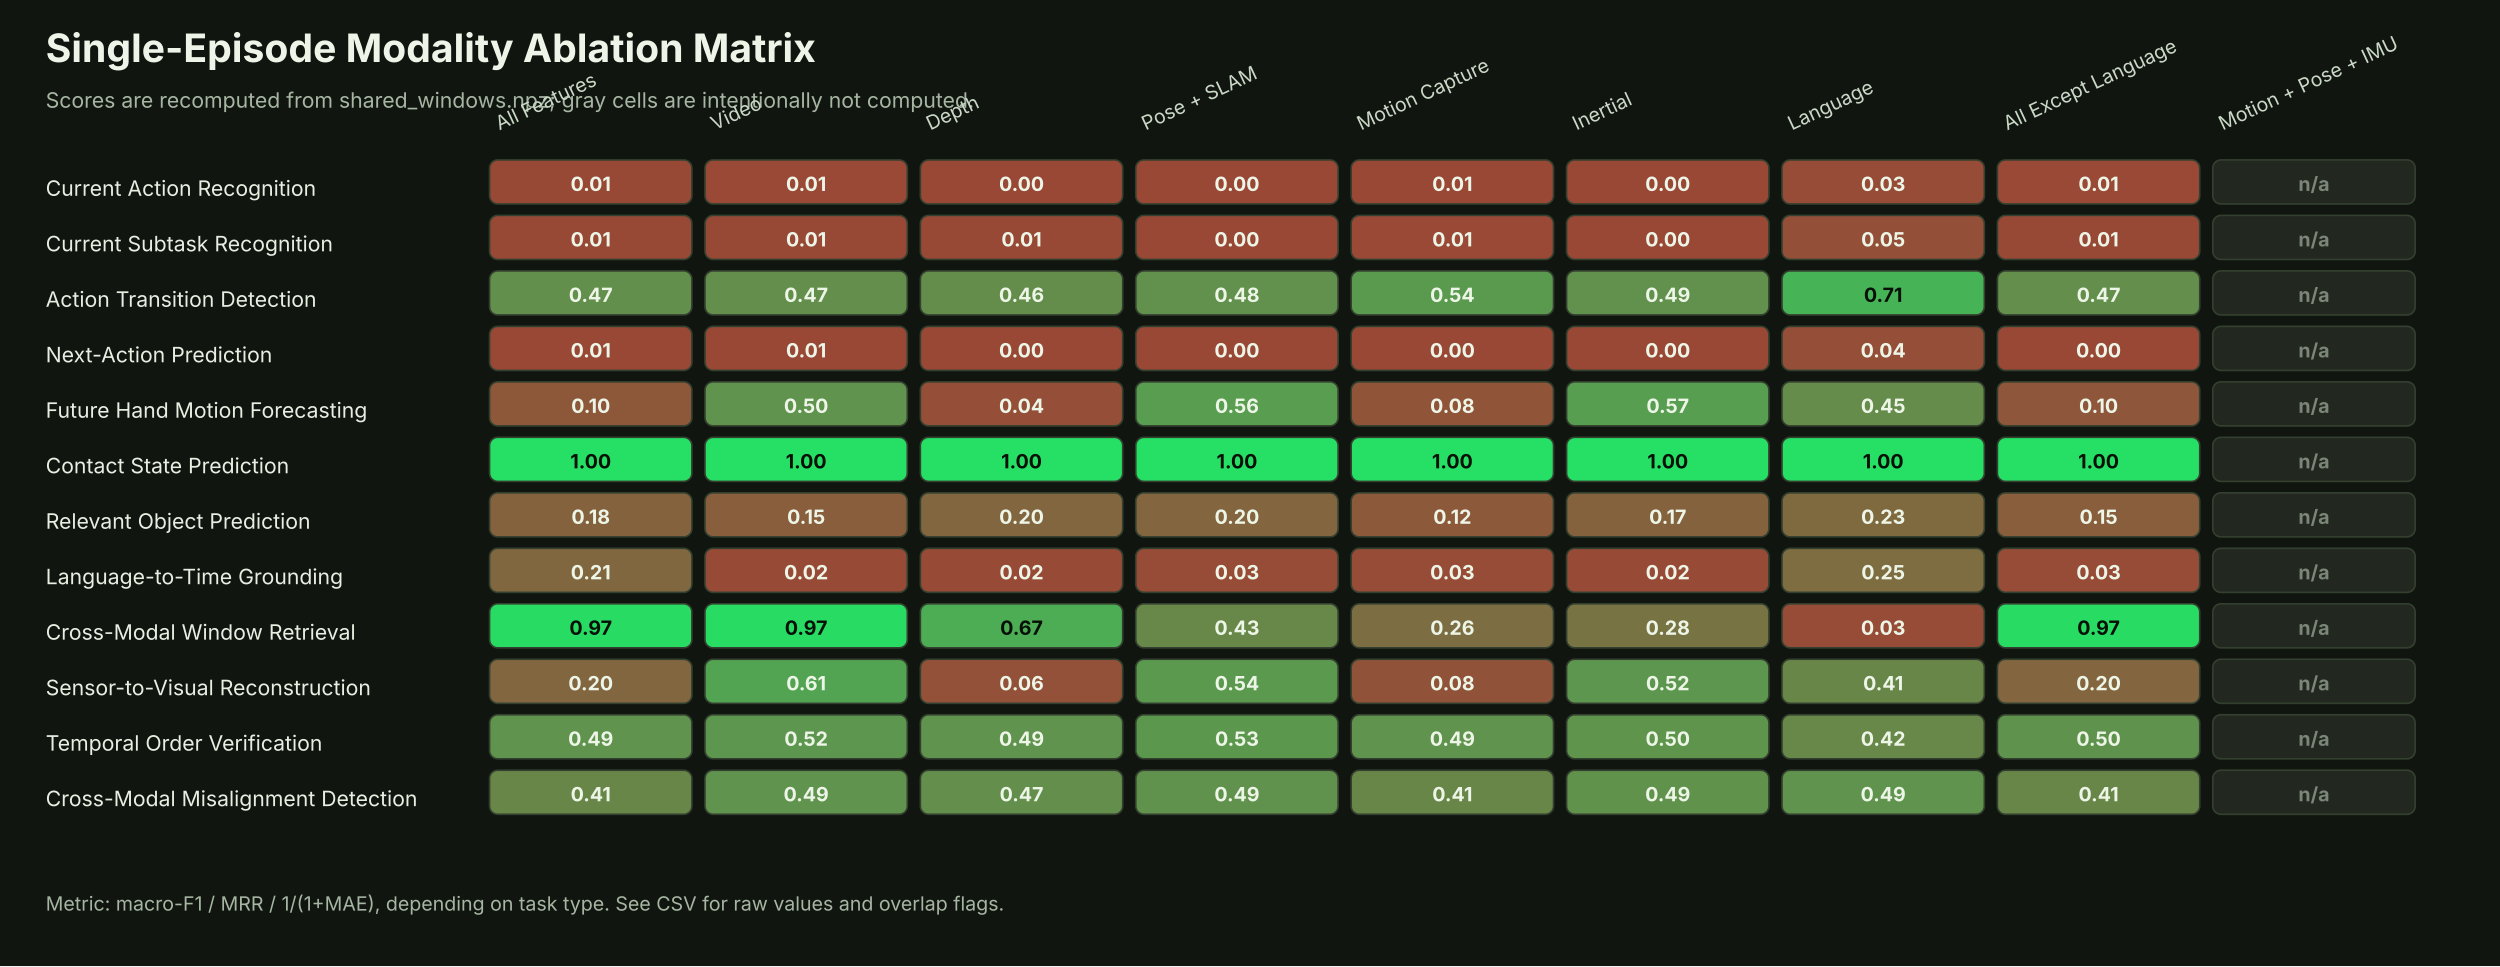
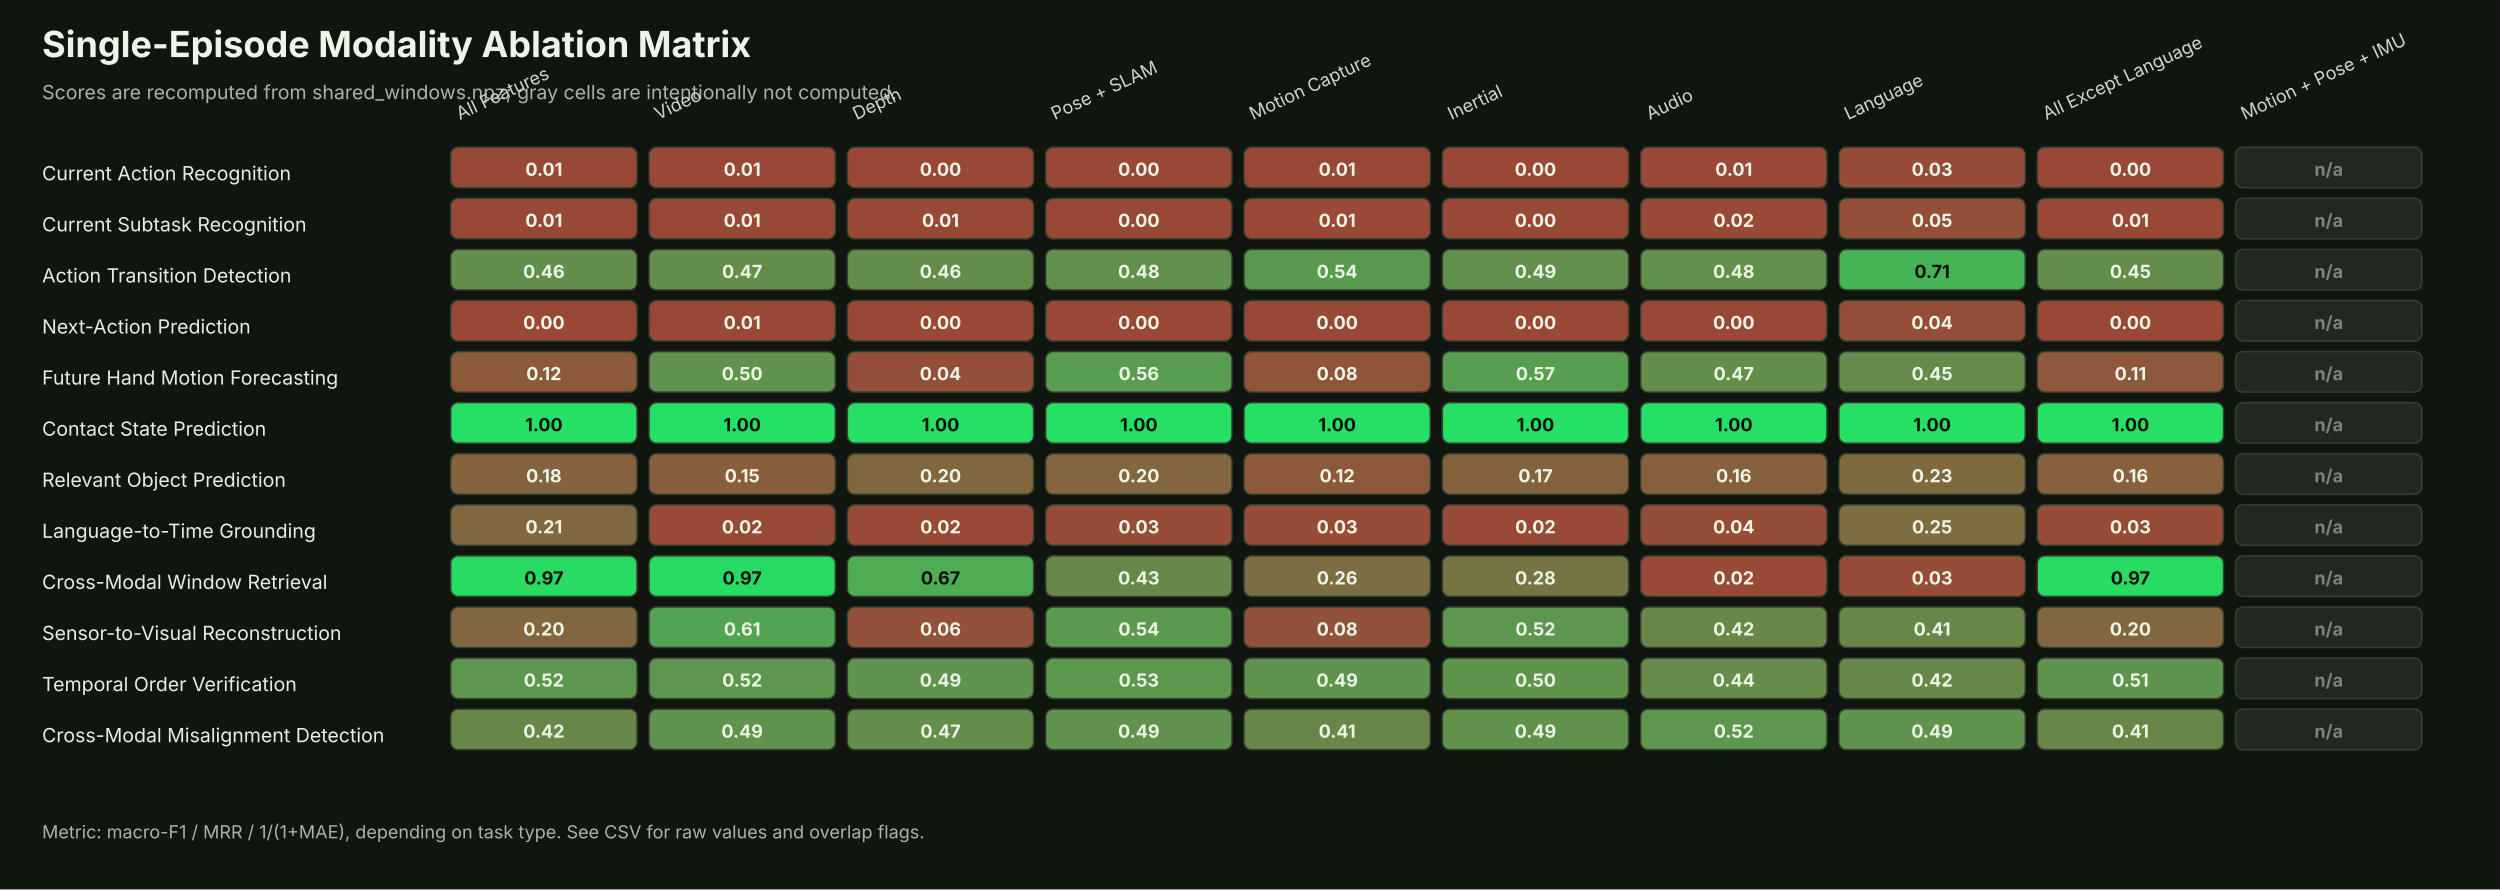
- <svg xmlns="http://www.w3.org/2000/svg" width="1532" height="592" viewBox="0 0 1532 592">
+ <svg xmlns="http://www.w3.org/2000/svg" width="1664" height="592" viewBox="0 0 1664 592">
  <rect width="100%" height="100%" fill="#10160f" />
  <text x="28" y="38" fill="#eef5e8" font-family="Inter, Arial" font-size="24" font-weight="700">Single-Episode Modality Ablation Matrix</text>
  <text x="28" y="66" fill="#a7b5a3" font-family="Inter, Arial" font-size="13">Scores are recomputed from shared_windows.npz; gray cells are intentionally not computed.</text>
  <text x="306" y="80" fill="#cbd8c8" font-family="Inter, Arial" font-size="12" transform="rotate(-25 306 80)">All Features</text>
  <text x="438" y="80" fill="#cbd8c8" font-family="Inter, Arial" font-size="12" transform="rotate(-25 438 80)">Video</text>
  <text x="570" y="80" fill="#cbd8c8" font-family="Inter, Arial" font-size="12" transform="rotate(-25 570 80)">Depth</text>
  <text x="702" y="80" fill="#cbd8c8" font-family="Inter, Arial" font-size="12" transform="rotate(-25 702 80)">Pose + SLAM</text>
  <text x="834" y="80" fill="#cbd8c8" font-family="Inter, Arial" font-size="12" transform="rotate(-25 834 80)">Motion Capture</text>
  <text x="966" y="80" fill="#cbd8c8" font-family="Inter, Arial" font-size="12" transform="rotate(-25 966 80)">Inertial</text>
-   <text x="1098" y="80" fill="#cbd8c8" font-family="Inter, Arial" font-size="12" transform="rotate(-25 1098 80)">Language</text>
-   <text x="1230" y="80" fill="#cbd8c8" font-family="Inter, Arial" font-size="12" transform="rotate(-25 1230 80)">All Except Language</text>
-   <text x="1362" y="80" fill="#cbd8c8" font-family="Inter, Arial" font-size="12" transform="rotate(-25 1362 80)">Motion + Pose + IMU</text>
+   <text x="1098" y="80" fill="#cbd8c8" font-family="Inter, Arial" font-size="12" transform="rotate(-25 1098 80)">Audio</text>
+   <text x="1230" y="80" fill="#cbd8c8" font-family="Inter, Arial" font-size="12" transform="rotate(-25 1230 80)">Language</text>
+   <text x="1362" y="80" fill="#cbd8c8" font-family="Inter, Arial" font-size="12" transform="rotate(-25 1362 80)">All Except Language</text>
+   <text x="1494" y="80" fill="#cbd8c8" font-family="Inter, Arial" font-size="12" transform="rotate(-25 1494 80)">Motion + Pose + IMU</text>
  <text x="28" y="120" fill="#e7efe2" font-family="Inter, Arial" font-size="13">Current Action Recognition</text>
  <rect x="300" y="98" width="124" height="27" rx="5" fill="#984936" stroke="#34402f" stroke-width="1" />
  <text x="362.0" y="117" text-anchor="middle" fill="#edf5e7" font-family="Inter, Arial" font-size="12" font-weight="700">0.01</text>
  <rect x="432" y="98" width="124" height="27" rx="5" fill="#994936" stroke="#34402f" stroke-width="1" />
  <text x="494.0" y="117" text-anchor="middle" fill="#edf5e7" font-family="Inter, Arial" font-size="12" font-weight="700">0.01</text>
  <rect x="564" y="98" width="124" height="27" rx="5" fill="#994836" stroke="#34402f" stroke-width="1" />
  <text x="626.0" y="117" text-anchor="middle" fill="#edf5e7" font-family="Inter, Arial" font-size="12" font-weight="700">0.00</text>
  <rect x="696" y="98" width="124" height="27" rx="5" fill="#9a4836" stroke="#34402f" stroke-width="1" />
  <text x="758.0" y="117" text-anchor="middle" fill="#edf5e7" font-family="Inter, Arial" font-size="12" font-weight="700">0.00</text>
  <rect x="828" y="98" width="124" height="27" rx="5" fill="#994836" stroke="#34402f" stroke-width="1" />
  <text x="890.0" y="117" text-anchor="middle" fill="#edf5e7" font-family="Inter, Arial" font-size="12" font-weight="700">0.01</text>
  <rect x="960" y="98" width="124" height="27" rx="5" fill="#994836" stroke="#34402f" stroke-width="1" />
  <text x="1022.0" y="117" text-anchor="middle" fill="#edf5e7" font-family="Inter, Arial" font-size="12" font-weight="700">0.00</text>
-   <rect x="1092" y="98" width="124" height="27" rx="5" fill="#964c37" stroke="#34402f" stroke-width="1" />
-   <text x="1154.0" y="117" text-anchor="middle" fill="#edf5e7" font-family="Inter, Arial" font-size="12" font-weight="700">0.03</text>
-   <rect x="1224" y="98" width="124" height="27" rx="5" fill="#994936" stroke="#34402f" stroke-width="1" />
-   <text x="1286.0" y="117" text-anchor="middle" fill="#edf5e7" font-family="Inter, Arial" font-size="12" font-weight="700">0.01</text>
-   <rect x="1356" y="98" width="124" height="27" rx="5" fill="#222720" stroke="#34402f" stroke-width="1" />
-   <text x="1418.0" y="117" text-anchor="middle" fill="#7b8678" font-family="Inter, Arial" font-size="12" font-weight="700">n/a</text>
+   <rect x="1092" y="98" width="124" height="27" rx="5" fill="#994936" stroke="#34402f" stroke-width="1" />
+   <text x="1154.0" y="117" text-anchor="middle" fill="#edf5e7" font-family="Inter, Arial" font-size="12" font-weight="700">0.01</text>
+   <rect x="1224" y="98" width="124" height="27" rx="5" fill="#964c37" stroke="#34402f" stroke-width="1" />
+   <text x="1286.0" y="117" text-anchor="middle" fill="#edf5e7" font-family="Inter, Arial" font-size="12" font-weight="700">0.03</text>
+   <rect x="1356" y="98" width="124" height="27" rx="5" fill="#994836" stroke="#34402f" stroke-width="1" />
+   <text x="1418.0" y="117" text-anchor="middle" fill="#edf5e7" font-family="Inter, Arial" font-size="12" font-weight="700">0.00</text>
+   <rect x="1488" y="98" width="124" height="27" rx="5" fill="#222720" stroke="#34402f" stroke-width="1" />
+   <text x="1550.0" y="117" text-anchor="middle" fill="#7b8678" font-family="Inter, Arial" font-size="12" font-weight="700">n/a</text>
  <text x="28" y="154" fill="#e7efe2" font-family="Inter, Arial" font-size="13">Current Subtask Recognition</text>
  <rect x="300" y="132" width="124" height="27" rx="5" fill="#984936" stroke="#34402f" stroke-width="1" />
  <text x="362.0" y="151" text-anchor="middle" fill="#edf5e7" font-family="Inter, Arial" font-size="12" font-weight="700">0.01</text>
  <rect x="432" y="132" width="124" height="27" rx="5" fill="#984936" stroke="#34402f" stroke-width="1" />
  <text x="494.0" y="151" text-anchor="middle" fill="#edf5e7" font-family="Inter, Arial" font-size="12" font-weight="700">0.01</text>
  <rect x="564" y="132" width="124" height="27" rx="5" fill="#984936" stroke="#34402f" stroke-width="1" />
  <text x="626.0" y="151" text-anchor="middle" fill="#edf5e7" font-family="Inter, Arial" font-size="12" font-weight="700">0.01</text>
  <rect x="696" y="132" width="124" height="27" rx="5" fill="#994836" stroke="#34402f" stroke-width="1" />
  <text x="758.0" y="151" text-anchor="middle" fill="#edf5e7" font-family="Inter, Arial" font-size="12" font-weight="700">0.00</text>
  <rect x="828" y="132" width="124" height="27" rx="5" fill="#994936" stroke="#34402f" stroke-width="1" />
  <text x="890.0" y="151" text-anchor="middle" fill="#edf5e7" font-family="Inter, Arial" font-size="12" font-weight="700">0.01</text>
  <rect x="960" y="132" width="124" height="27" rx="5" fill="#994836" stroke="#34402f" stroke-width="1" />
  <text x="1022.0" y="151" text-anchor="middle" fill="#edf5e7" font-family="Inter, Arial" font-size="12" font-weight="700">0.00</text>
-   <rect x="1092" y="132" width="124" height="27" rx="5" fill="#944f38" stroke="#34402f" stroke-width="1" />
-   <text x="1154.0" y="151" text-anchor="middle" fill="#edf5e7" font-family="Inter, Arial" font-size="12" font-weight="700">0.05</text>
-   <rect x="1224" y="132" width="124" height="27" rx="5" fill="#984936" stroke="#34402f" stroke-width="1" />
-   <text x="1286.0" y="151" text-anchor="middle" fill="#edf5e7" font-family="Inter, Arial" font-size="12" font-weight="700">0.01</text>
-   <rect x="1356" y="132" width="124" height="27" rx="5" fill="#222720" stroke="#34402f" stroke-width="1" />
-   <text x="1418.0" y="151" text-anchor="middle" fill="#7b8678" font-family="Inter, Arial" font-size="12" font-weight="700">n/a</text>
+   <rect x="1092" y="132" width="124" height="27" rx="5" fill="#984a36" stroke="#34402f" stroke-width="1" />
+   <text x="1154.0" y="151" text-anchor="middle" fill="#edf5e7" font-family="Inter, Arial" font-size="12" font-weight="700">0.02</text>
+   <rect x="1224" y="132" width="124" height="27" rx="5" fill="#944f38" stroke="#34402f" stroke-width="1" />
+   <text x="1286.0" y="151" text-anchor="middle" fill="#edf5e7" font-family="Inter, Arial" font-size="12" font-weight="700">0.05</text>
+   <rect x="1356" y="132" width="124" height="27" rx="5" fill="#994936" stroke="#34402f" stroke-width="1" />
+   <text x="1418.0" y="151" text-anchor="middle" fill="#edf5e7" font-family="Inter, Arial" font-size="12" font-weight="700">0.01</text>
+   <rect x="1488" y="132" width="124" height="27" rx="5" fill="#222720" stroke="#34402f" stroke-width="1" />
+   <text x="1550.0" y="151" text-anchor="middle" fill="#7b8678" font-family="Inter, Arial" font-size="12" font-weight="700">n/a</text>
  <text x="28" y="188" fill="#e7efe2" font-family="Inter, Arial" font-size="13">Action Transition Detection</text>
-   <rect x="300" y="166" width="124" height="27" rx="5" fill="#638f4c" stroke="#34402f" stroke-width="1" />
-   <text x="362.0" y="185" text-anchor="middle" fill="#edf5e7" font-family="Inter, Arial" font-size="12" font-weight="700">0.47</text>
+   <rect x="300" y="166" width="124" height="27" rx="5" fill="#638e4b" stroke="#34402f" stroke-width="1" />
+   <text x="362.0" y="185" text-anchor="middle" fill="#edf5e7" font-family="Inter, Arial" font-size="12" font-weight="700">0.46</text>
  <rect x="432" y="166" width="124" height="27" rx="5" fill="#638e4b" stroke="#34402f" stroke-width="1" />
  <text x="494.0" y="185" text-anchor="middle" fill="#edf5e7" font-family="Inter, Arial" font-size="12" font-weight="700">0.47</text>
  <rect x="564" y="166" width="124" height="27" rx="5" fill="#648d4b" stroke="#34402f" stroke-width="1" />
  <text x="626.0" y="185" text-anchor="middle" fill="#edf5e7" font-family="Inter, Arial" font-size="12" font-weight="700">0.46</text>
  <rect x="696" y="166" width="124" height="27" rx="5" fill="#61914c" stroke="#34402f" stroke-width="1" />
  <text x="758.0" y="185" text-anchor="middle" fill="#edf5e7" font-family="Inter, Arial" font-size="12" font-weight="700">0.48</text>
  <rect x="828" y="166" width="124" height="27" rx="5" fill="#5a9a4f" stroke="#34402f" stroke-width="1" />
  <text x="890.0" y="185" text-anchor="middle" fill="#edf5e7" font-family="Inter, Arial" font-size="12" font-weight="700">0.54</text>
  <rect x="960" y="166" width="124" height="27" rx="5" fill="#61914c" stroke="#34402f" stroke-width="1" />
  <text x="1022.0" y="185" text-anchor="middle" fill="#edf5e7" font-family="Inter, Arial" font-size="12" font-weight="700">0.49</text>
-   <rect x="1092" y="166" width="124" height="27" rx="5" fill="#47b357" stroke="#34402f" stroke-width="1" />
-   <text x="1154.0" y="185" text-anchor="middle" fill="#061006" font-family="Inter, Arial" font-size="12" font-weight="700">0.71</text>
-   <rect x="1224" y="166" width="124" height="27" rx="5" fill="#638e4b" stroke="#34402f" stroke-width="1" />
-   <text x="1286.0" y="185" text-anchor="middle" fill="#edf5e7" font-family="Inter, Arial" font-size="12" font-weight="700">0.47</text>
-   <rect x="1356" y="166" width="124" height="27" rx="5" fill="#222720" stroke="#34402f" stroke-width="1" />
-   <text x="1418.0" y="185" text-anchor="middle" fill="#7b8678" font-family="Inter, Arial" font-size="12" font-weight="700">n/a</text>
+   <rect x="1092" y="166" width="124" height="27" rx="5" fill="#61914c" stroke="#34402f" stroke-width="1" />
+   <text x="1154.0" y="185" text-anchor="middle" fill="#edf5e7" font-family="Inter, Arial" font-size="12" font-weight="700">0.48</text>
+   <rect x="1224" y="166" width="124" height="27" rx="5" fill="#47b357" stroke="#34402f" stroke-width="1" />
+   <text x="1286.0" y="185" text-anchor="middle" fill="#061006" font-family="Inter, Arial" font-size="12" font-weight="700">0.71</text>
+   <rect x="1356" y="166" width="124" height="27" rx="5" fill="#648d4b" stroke="#34402f" stroke-width="1" />
+   <text x="1418.0" y="185" text-anchor="middle" fill="#edf5e7" font-family="Inter, Arial" font-size="12" font-weight="700">0.45</text>
+   <rect x="1488" y="166" width="124" height="27" rx="5" fill="#222720" stroke="#34402f" stroke-width="1" />
+   <text x="1550.0" y="185" text-anchor="middle" fill="#7b8678" font-family="Inter, Arial" font-size="12" font-weight="700">n/a</text>
  <text x="28" y="222" fill="#e7efe2" font-family="Inter, Arial" font-size="13">Next-Action Prediction</text>
  <rect x="300" y="200" width="124" height="27" rx="5" fill="#994836" stroke="#34402f" stroke-width="1" />
-   <text x="362.0" y="219" text-anchor="middle" fill="#edf5e7" font-family="Inter, Arial" font-size="12" font-weight="700">0.01</text>
+   <text x="362.0" y="219" text-anchor="middle" fill="#edf5e7" font-family="Inter, Arial" font-size="12" font-weight="700">0.00</text>
  <rect x="432" y="200" width="124" height="27" rx="5" fill="#994836" stroke="#34402f" stroke-width="1" />
  <text x="494.0" y="219" text-anchor="middle" fill="#edf5e7" font-family="Inter, Arial" font-size="12" font-weight="700">0.01</text>
  <rect x="564" y="200" width="124" height="27" rx="5" fill="#994836" stroke="#34402f" stroke-width="1" />
  <text x="626.0" y="219" text-anchor="middle" fill="#edf5e7" font-family="Inter, Arial" font-size="12" font-weight="700">0.00</text>
  <rect x="696" y="200" width="124" height="27" rx="5" fill="#9a4836" stroke="#34402f" stroke-width="1" />
  <text x="758.0" y="219" text-anchor="middle" fill="#edf5e7" font-family="Inter, Arial" font-size="12" font-weight="700">0.00</text>
  <rect x="828" y="200" width="124" height="27" rx="5" fill="#994836" stroke="#34402f" stroke-width="1" />
  <text x="890.0" y="219" text-anchor="middle" fill="#edf5e7" font-family="Inter, Arial" font-size="12" font-weight="700">0.00</text>
  <rect x="960" y="200" width="124" height="27" rx="5" fill="#994836" stroke="#34402f" stroke-width="1" />
  <text x="1022.0" y="219" text-anchor="middle" fill="#edf5e7" font-family="Inter, Arial" font-size="12" font-weight="700">0.00</text>
-   <rect x="1092" y="200" width="124" height="27" rx="5" fill="#954e37" stroke="#34402f" stroke-width="1" />
-   <text x="1154.0" y="219" text-anchor="middle" fill="#edf5e7" font-family="Inter, Arial" font-size="12" font-weight="700">0.04</text>
-   <rect x="1224" y="200" width="124" height="27" rx="5" fill="#994836" stroke="#34402f" stroke-width="1" />
-   <text x="1286.0" y="219" text-anchor="middle" fill="#edf5e7" font-family="Inter, Arial" font-size="12" font-weight="700">0.00</text>
-   <rect x="1356" y="200" width="124" height="27" rx="5" fill="#222720" stroke="#34402f" stroke-width="1" />
-   <text x="1418.0" y="219" text-anchor="middle" fill="#7b8678" font-family="Inter, Arial" font-size="12" font-weight="700">n/a</text>
+   <rect x="1092" y="200" width="124" height="27" rx="5" fill="#994836" stroke="#34402f" stroke-width="1" />
+   <text x="1154.0" y="219" text-anchor="middle" fill="#edf5e7" font-family="Inter, Arial" font-size="12" font-weight="700">0.00</text>
+   <rect x="1224" y="200" width="124" height="27" rx="5" fill="#954e37" stroke="#34402f" stroke-width="1" />
+   <text x="1286.0" y="219" text-anchor="middle" fill="#edf5e7" font-family="Inter, Arial" font-size="12" font-weight="700">0.04</text>
+   <rect x="1356" y="200" width="124" height="27" rx="5" fill="#994836" stroke="#34402f" stroke-width="1" />
+   <text x="1418.0" y="219" text-anchor="middle" fill="#edf5e7" font-family="Inter, Arial" font-size="12" font-weight="700">0.00</text>
+   <rect x="1488" y="200" width="124" height="27" rx="5" fill="#222720" stroke="#34402f" stroke-width="1" />
+   <text x="1550.0" y="219" text-anchor="middle" fill="#7b8678" font-family="Inter, Arial" font-size="12" font-weight="700">n/a</text>
  <text x="28" y="256" fill="#e7efe2" font-family="Inter, Arial" font-size="13">Future Hand Motion Forecasting</text>
-   <rect x="300" y="234" width="124" height="27" rx="5" fill="#8d573a" stroke="#34402f" stroke-width="1" />
-   <text x="362.0" y="253" text-anchor="middle" fill="#edf5e7" font-family="Inter, Arial" font-size="12" font-weight="700">0.10</text>
+   <rect x="300" y="234" width="124" height="27" rx="5" fill="#8c5a3b" stroke="#34402f" stroke-width="1" />
+   <text x="362.0" y="253" text-anchor="middle" fill="#edf5e7" font-family="Inter, Arial" font-size="12" font-weight="700">0.12</text>
  <rect x="432" y="234" width="124" height="27" rx="5" fill="#60934d" stroke="#34402f" stroke-width="1" />
  <text x="494.0" y="253" text-anchor="middle" fill="#edf5e7" font-family="Inter, Arial" font-size="12" font-weight="700">0.50</text>
  <rect x="564" y="234" width="124" height="27" rx="5" fill="#954e37" stroke="#34402f" stroke-width="1" />
  <text x="626.0" y="253" text-anchor="middle" fill="#edf5e7" font-family="Inter, Arial" font-size="12" font-weight="700">0.04</text>
  <rect x="696" y="234" width="124" height="27" rx="5" fill="#589d50" stroke="#34402f" stroke-width="1" />
  <text x="758.0" y="253" text-anchor="middle" fill="#edf5e7" font-family="Inter, Arial" font-size="12" font-weight="700">0.56</text>
  <rect x="828" y="234" width="124" height="27" rx="5" fill="#905439" stroke="#34402f" stroke-width="1" />
  <text x="890.0" y="253" text-anchor="middle" fill="#edf5e7" font-family="Inter, Arial" font-size="12" font-weight="700">0.08</text>
  <rect x="960" y="234" width="124" height="27" rx="5" fill="#579e50" stroke="#34402f" stroke-width="1" />
  <text x="1022.0" y="253" text-anchor="middle" fill="#edf5e7" font-family="Inter, Arial" font-size="12" font-weight="700">0.57</text>
-   <rect x="1092" y="234" width="124" height="27" rx="5" fill="#658c4b" stroke="#34402f" stroke-width="1" />
-   <text x="1154.0" y="253" text-anchor="middle" fill="#edf5e7" font-family="Inter, Arial" font-size="12" font-weight="700">0.45</text>
-   <rect x="1224" y="234" width="124" height="27" rx="5" fill="#8e563a" stroke="#34402f" stroke-width="1" />
-   <text x="1286.0" y="253" text-anchor="middle" fill="#edf5e7" font-family="Inter, Arial" font-size="12" font-weight="700">0.10</text>
-   <rect x="1356" y="234" width="124" height="27" rx="5" fill="#222720" stroke="#34402f" stroke-width="1" />
-   <text x="1418.0" y="253" text-anchor="middle" fill="#7b8678" font-family="Inter, Arial" font-size="12" font-weight="700">n/a</text>
+   <rect x="1092" y="234" width="124" height="27" rx="5" fill="#638f4b" stroke="#34402f" stroke-width="1" />
+   <text x="1154.0" y="253" text-anchor="middle" fill="#edf5e7" font-family="Inter, Arial" font-size="12" font-weight="700">0.47</text>
+   <rect x="1224" y="234" width="124" height="27" rx="5" fill="#658c4b" stroke="#34402f" stroke-width="1" />
+   <text x="1286.0" y="253" text-anchor="middle" fill="#edf5e7" font-family="Inter, Arial" font-size="12" font-weight="700">0.45</text>
+   <rect x="1356" y="234" width="124" height="27" rx="5" fill="#8d583b" stroke="#34402f" stroke-width="1" />
+   <text x="1418.0" y="253" text-anchor="middle" fill="#edf5e7" font-family="Inter, Arial" font-size="12" font-weight="700">0.11</text>
+   <rect x="1488" y="234" width="124" height="27" rx="5" fill="#222720" stroke="#34402f" stroke-width="1" />
+   <text x="1550.0" y="253" text-anchor="middle" fill="#7b8678" font-family="Inter, Arial" font-size="12" font-weight="700">n/a</text>
  <text x="28" y="290" fill="#e7efe2" font-family="Inter, Arial" font-size="13">Contact State Prediction</text>
  <rect x="300" y="268" width="124" height="27" rx="5" fill="#25e065" stroke="#34402f" stroke-width="1" />
  <text x="362.0" y="287" text-anchor="middle" fill="#061006" font-family="Inter, Arial" font-size="12" font-weight="700">1.00</text>
  <rect x="432" y="268" width="124" height="27" rx="5" fill="#25e065" stroke="#34402f" stroke-width="1" />
  <text x="494.0" y="287" text-anchor="middle" fill="#061006" font-family="Inter, Arial" font-size="12" font-weight="700">1.00</text>
  <rect x="564" y="268" width="124" height="27" rx="5" fill="#25e065" stroke="#34402f" stroke-width="1" />
  <text x="626.0" y="287" text-anchor="middle" fill="#061006" font-family="Inter, Arial" font-size="12" font-weight="700">1.00</text>
  <rect x="696" y="268" width="124" height="27" rx="5" fill="#25e065" stroke="#34402f" stroke-width="1" />
  <text x="758.0" y="287" text-anchor="middle" fill="#061006" font-family="Inter, Arial" font-size="12" font-weight="700">1.00</text>
  <rect x="828" y="268" width="124" height="27" rx="5" fill="#25e065" stroke="#34402f" stroke-width="1" />
  <text x="890.0" y="287" text-anchor="middle" fill="#061006" font-family="Inter, Arial" font-size="12" font-weight="700">1.00</text>
  <rect x="960" y="268" width="124" height="27" rx="5" fill="#25e065" stroke="#34402f" stroke-width="1" />
  <text x="1022.0" y="287" text-anchor="middle" fill="#061006" font-family="Inter, Arial" font-size="12" font-weight="700">1.00</text>
  <rect x="1092" y="268" width="124" height="27" rx="5" fill="#25e065" stroke="#34402f" stroke-width="1" />
  <text x="1154.0" y="287" text-anchor="middle" fill="#061006" font-family="Inter, Arial" font-size="12" font-weight="700">1.00</text>
  <rect x="1224" y="268" width="124" height="27" rx="5" fill="#25e065" stroke="#34402f" stroke-width="1" />
  <text x="1286.0" y="287" text-anchor="middle" fill="#061006" font-family="Inter, Arial" font-size="12" font-weight="700">1.00</text>
-   <rect x="1356" y="268" width="124" height="27" rx="5" fill="#222720" stroke="#34402f" stroke-width="1" />
-   <text x="1418.0" y="287" text-anchor="middle" fill="#7b8678" font-family="Inter, Arial" font-size="12" font-weight="700">n/a</text>
+   <rect x="1356" y="268" width="124" height="27" rx="5" fill="#25e065" stroke="#34402f" stroke-width="1" />
+   <text x="1418.0" y="287" text-anchor="middle" fill="#061006" font-family="Inter, Arial" font-size="12" font-weight="700">1.00</text>
+   <rect x="1488" y="268" width="124" height="27" rx="5" fill="#222720" stroke="#34402f" stroke-width="1" />
+   <text x="1550.0" y="287" text-anchor="middle" fill="#7b8678" font-family="Inter, Arial" font-size="12" font-weight="700">n/a</text>
  <text x="28" y="324" fill="#e7efe2" font-family="Inter, Arial" font-size="13">Relevant Object Prediction</text>
-   <rect x="300" y="302" width="124" height="27" rx="5" fill="#85623e" stroke="#34402f" stroke-width="1" />
+   <rect x="300" y="302" width="124" height="27" rx="5" fill="#84633e" stroke="#34402f" stroke-width="1" />
  <text x="362.0" y="321" text-anchor="middle" fill="#edf5e7" font-family="Inter, Arial" font-size="12" font-weight="700">0.18</text>
  <rect x="432" y="302" width="124" height="27" rx="5" fill="#885e3c" stroke="#34402f" stroke-width="1" />
  <text x="494.0" y="321" text-anchor="middle" fill="#edf5e7" font-family="Inter, Arial" font-size="12" font-weight="700">0.15</text>
  <rect x="564" y="302" width="124" height="27" rx="5" fill="#82663f" stroke="#34402f" stroke-width="1" />
  <text x="626.0" y="321" text-anchor="middle" fill="#edf5e7" font-family="Inter, Arial" font-size="12" font-weight="700">0.20</text>
  <rect x="696" y="302" width="124" height="27" rx="5" fill="#83653f" stroke="#34402f" stroke-width="1" />
  <text x="758.0" y="321" text-anchor="middle" fill="#edf5e7" font-family="Inter, Arial" font-size="12" font-weight="700">0.20</text>
  <rect x="828" y="302" width="124" height="27" rx="5" fill="#8c593b" stroke="#34402f" stroke-width="1" />
  <text x="890.0" y="321" text-anchor="middle" fill="#edf5e7" font-family="Inter, Arial" font-size="12" font-weight="700">0.12</text>
  <rect x="960" y="302" width="124" height="27" rx="5" fill="#85623e" stroke="#34402f" stroke-width="1" />
  <text x="1022.0" y="321" text-anchor="middle" fill="#edf5e7" font-family="Inter, Arial" font-size="12" font-weight="700">0.17</text>
-   <rect x="1092" y="302" width="124" height="27" rx="5" fill="#7f6a40" stroke="#34402f" stroke-width="1" />
-   <text x="1154.0" y="321" text-anchor="middle" fill="#edf5e7" font-family="Inter, Arial" font-size="12" font-weight="700">0.23</text>
-   <rect x="1224" y="302" width="124" height="27" rx="5" fill="#885e3c" stroke="#34402f" stroke-width="1" />
-   <text x="1286.0" y="321" text-anchor="middle" fill="#edf5e7" font-family="Inter, Arial" font-size="12" font-weight="700">0.15</text>
-   <rect x="1356" y="302" width="124" height="27" rx="5" fill="#222720" stroke="#34402f" stroke-width="1" />
-   <text x="1418.0" y="321" text-anchor="middle" fill="#7b8678" font-family="Inter, Arial" font-size="12" font-weight="700">n/a</text>
+   <rect x="1092" y="302" width="124" height="27" rx="5" fill="#87603d" stroke="#34402f" stroke-width="1" />
+   <text x="1154.0" y="321" text-anchor="middle" fill="#edf5e7" font-family="Inter, Arial" font-size="12" font-weight="700">0.16</text>
+   <rect x="1224" y="302" width="124" height="27" rx="5" fill="#7f6a40" stroke="#34402f" stroke-width="1" />
+   <text x="1286.0" y="321" text-anchor="middle" fill="#edf5e7" font-family="Inter, Arial" font-size="12" font-weight="700">0.23</text>
+   <rect x="1356" y="302" width="124" height="27" rx="5" fill="#87603d" stroke="#34402f" stroke-width="1" />
+   <text x="1418.0" y="321" text-anchor="middle" fill="#edf5e7" font-family="Inter, Arial" font-size="12" font-weight="700">0.16</text>
+   <rect x="1488" y="302" width="124" height="27" rx="5" fill="#222720" stroke="#34402f" stroke-width="1" />
+   <text x="1550.0" y="321" text-anchor="middle" fill="#7b8678" font-family="Inter, Arial" font-size="12" font-weight="700">n/a</text>
  <text x="28" y="358" fill="#e7efe2" font-family="Inter, Arial" font-size="13">Language-to-Time Grounding</text>
  <rect x="300" y="336" width="124" height="27" rx="5" fill="#81673f" stroke="#34402f" stroke-width="1" />
  <text x="362.0" y="355" text-anchor="middle" fill="#edf5e7" font-family="Inter, Arial" font-size="12" font-weight="700">0.21</text>
  <rect x="432" y="336" width="124" height="27" rx="5" fill="#974b37" stroke="#34402f" stroke-width="1" />
  <text x="494.0" y="355" text-anchor="middle" fill="#edf5e7" font-family="Inter, Arial" font-size="12" font-weight="700">0.02</text>
  <rect x="564" y="336" width="124" height="27" rx="5" fill="#974b37" stroke="#34402f" stroke-width="1" />
  <text x="626.0" y="355" text-anchor="middle" fill="#edf5e7" font-family="Inter, Arial" font-size="12" font-weight="700">0.02</text>
  <rect x="696" y="336" width="124" height="27" rx="5" fill="#964c37" stroke="#34402f" stroke-width="1" />
  <text x="758.0" y="355" text-anchor="middle" fill="#edf5e7" font-family="Inter, Arial" font-size="12" font-weight="700">0.03</text>
  <rect x="828" y="336" width="124" height="27" rx="5" fill="#964c37" stroke="#34402f" stroke-width="1" />
  <text x="890.0" y="355" text-anchor="middle" fill="#edf5e7" font-family="Inter, Arial" font-size="12" font-weight="700">0.03</text>
  <rect x="960" y="336" width="124" height="27" rx="5" fill="#974b37" stroke="#34402f" stroke-width="1" />
  <text x="1022.0" y="355" text-anchor="middle" fill="#edf5e7" font-family="Inter, Arial" font-size="12" font-weight="700">0.02</text>
-   <rect x="1092" y="336" width="124" height="27" rx="5" fill="#7d6d41" stroke="#34402f" stroke-width="1" />
-   <text x="1154.0" y="355" text-anchor="middle" fill="#edf5e7" font-family="Inter, Arial" font-size="12" font-weight="700">0.25</text>
-   <rect x="1224" y="336" width="124" height="27" rx="5" fill="#964c37" stroke="#34402f" stroke-width="1" />
-   <text x="1286.0" y="355" text-anchor="middle" fill="#edf5e7" font-family="Inter, Arial" font-size="12" font-weight="700">0.03</text>
-   <rect x="1356" y="336" width="124" height="27" rx="5" fill="#222720" stroke="#34402f" stroke-width="1" />
-   <text x="1418.0" y="355" text-anchor="middle" fill="#7b8678" font-family="Inter, Arial" font-size="12" font-weight="700">n/a</text>
+   <rect x="1092" y="336" width="124" height="27" rx="5" fill="#954d37" stroke="#34402f" stroke-width="1" />
+   <text x="1154.0" y="355" text-anchor="middle" fill="#edf5e7" font-family="Inter, Arial" font-size="12" font-weight="700">0.04</text>
+   <rect x="1224" y="336" width="124" height="27" rx="5" fill="#7d6d41" stroke="#34402f" stroke-width="1" />
+   <text x="1286.0" y="355" text-anchor="middle" fill="#edf5e7" font-family="Inter, Arial" font-size="12" font-weight="700">0.25</text>
+   <rect x="1356" y="336" width="124" height="27" rx="5" fill="#964c37" stroke="#34402f" stroke-width="1" />
+   <text x="1418.0" y="355" text-anchor="middle" fill="#edf5e7" font-family="Inter, Arial" font-size="12" font-weight="700">0.03</text>
+   <rect x="1488" y="336" width="124" height="27" rx="5" fill="#222720" stroke="#34402f" stroke-width="1" />
+   <text x="1550.0" y="355" text-anchor="middle" fill="#7b8678" font-family="Inter, Arial" font-size="12" font-weight="700">n/a</text>
  <text x="28" y="392" fill="#e7efe2" font-family="Inter, Arial" font-size="13">Cross-Modal Window Retrieval</text>
  <rect x="300" y="370" width="124" height="27" rx="5" fill="#28db63" stroke="#34402f" stroke-width="1" />
  <text x="362.0" y="389" text-anchor="middle" fill="#061006" font-family="Inter, Arial" font-size="12" font-weight="700">0.97</text>
  <rect x="432" y="370" width="124" height="27" rx="5" fill="#28db63" stroke="#34402f" stroke-width="1" />
  <text x="494.0" y="389" text-anchor="middle" fill="#061006" font-family="Inter, Arial" font-size="12" font-weight="700">0.97</text>
  <rect x="564" y="370" width="124" height="27" rx="5" fill="#4cad55" stroke="#34402f" stroke-width="1" />
  <text x="626.0" y="389" text-anchor="middle" fill="#061006" font-family="Inter, Arial" font-size="12" font-weight="700">0.67</text>
  <rect x="696" y="370" width="124" height="27" rx="5" fill="#68884a" stroke="#34402f" stroke-width="1" />
  <text x="758.0" y="389" text-anchor="middle" fill="#edf5e7" font-family="Inter, Arial" font-size="12" font-weight="700">0.43</text>
  <rect x="828" y="370" width="124" height="27" rx="5" fill="#7c6e42" stroke="#34402f" stroke-width="1" />
  <text x="890.0" y="389" text-anchor="middle" fill="#edf5e7" font-family="Inter, Arial" font-size="12" font-weight="700">0.26</text>
  <rect x="960" y="370" width="124" height="27" rx="5" fill="#787343" stroke="#34402f" stroke-width="1" />
  <text x="1022.0" y="389" text-anchor="middle" fill="#edf5e7" font-family="Inter, Arial" font-size="12" font-weight="700">0.28</text>
-   <rect x="1092" y="370" width="124" height="27" rx="5" fill="#964c37" stroke="#34402f" stroke-width="1" />
-   <text x="1154.0" y="389" text-anchor="middle" fill="#edf5e7" font-family="Inter, Arial" font-size="12" font-weight="700">0.03</text>
-   <rect x="1224" y="370" width="124" height="27" rx="5" fill="#28db63" stroke="#34402f" stroke-width="1" />
-   <text x="1286.0" y="389" text-anchor="middle" fill="#061006" font-family="Inter, Arial" font-size="12" font-weight="700">0.97</text>
-   <rect x="1356" y="370" width="124" height="27" rx="5" fill="#222720" stroke="#34402f" stroke-width="1" />
-   <text x="1418.0" y="389" text-anchor="middle" fill="#7b8678" font-family="Inter, Arial" font-size="12" font-weight="700">n/a</text>
+   <rect x="1092" y="370" width="124" height="27" rx="5" fill="#974b37" stroke="#34402f" stroke-width="1" />
+   <text x="1154.0" y="389" text-anchor="middle" fill="#edf5e7" font-family="Inter, Arial" font-size="12" font-weight="700">0.02</text>
+   <rect x="1224" y="370" width="124" height="27" rx="5" fill="#964c37" stroke="#34402f" stroke-width="1" />
+   <text x="1286.0" y="389" text-anchor="middle" fill="#edf5e7" font-family="Inter, Arial" font-size="12" font-weight="700">0.03</text>
+   <rect x="1356" y="370" width="124" height="27" rx="5" fill="#28db63" stroke="#34402f" stroke-width="1" />
+   <text x="1418.0" y="389" text-anchor="middle" fill="#061006" font-family="Inter, Arial" font-size="12" font-weight="700">0.97</text>
+   <rect x="1488" y="370" width="124" height="27" rx="5" fill="#222720" stroke="#34402f" stroke-width="1" />
+   <text x="1550.0" y="389" text-anchor="middle" fill="#7b8678" font-family="Inter, Arial" font-size="12" font-weight="700">n/a</text>
  <text x="28" y="426" fill="#e7efe2" font-family="Inter, Arial" font-size="13">Sensor-to-Visual Reconstruction</text>
  <rect x="300" y="404" width="124" height="27" rx="5" fill="#82663f" stroke="#34402f" stroke-width="1" />
  <text x="362.0" y="423" text-anchor="middle" fill="#edf5e7" font-family="Inter, Arial" font-size="12" font-weight="700">0.20</text>
  <rect x="432" y="404" width="124" height="27" rx="5" fill="#52a452" stroke="#34402f" stroke-width="1" />
  <text x="494.0" y="423" text-anchor="middle" fill="#edf5e7" font-family="Inter, Arial" font-size="12" font-weight="700">0.61</text>
  <rect x="564" y="404" width="124" height="27" rx="5" fill="#925138" stroke="#34402f" stroke-width="1" />
  <text x="626.0" y="423" text-anchor="middle" fill="#edf5e7" font-family="Inter, Arial" font-size="12" font-weight="700">0.06</text>
  <rect x="696" y="404" width="124" height="27" rx="5" fill="#5b994f" stroke="#34402f" stroke-width="1" />
  <text x="758.0" y="423" text-anchor="middle" fill="#edf5e7" font-family="Inter, Arial" font-size="12" font-weight="700">0.54</text>
  <rect x="828" y="404" width="124" height="27" rx="5" fill="#905339" stroke="#34402f" stroke-width="1" />
  <text x="890.0" y="423" text-anchor="middle" fill="#edf5e7" font-family="Inter, Arial" font-size="12" font-weight="700">0.08</text>
  <rect x="960" y="404" width="124" height="27" rx="5" fill="#5d964e" stroke="#34402f" stroke-width="1" />
  <text x="1022.0" y="423" text-anchor="middle" fill="#edf5e7" font-family="Inter, Arial" font-size="12" font-weight="700">0.52</text>
-   <rect x="1092" y="404" width="124" height="27" rx="5" fill="#698649" stroke="#34402f" stroke-width="1" />
-   <text x="1154.0" y="423" text-anchor="middle" fill="#edf5e7" font-family="Inter, Arial" font-size="12" font-weight="700">0.41</text>
-   <rect x="1224" y="404" width="124" height="27" rx="5" fill="#83653f" stroke="#34402f" stroke-width="1" />
-   <text x="1286.0" y="423" text-anchor="middle" fill="#edf5e7" font-family="Inter, Arial" font-size="12" font-weight="700">0.20</text>
-   <rect x="1356" y="404" width="124" height="27" rx="5" fill="#222720" stroke="#34402f" stroke-width="1" />
-   <text x="1418.0" y="423" text-anchor="middle" fill="#7b8678" font-family="Inter, Arial" font-size="12" font-weight="700">n/a</text>
+   <rect x="1092" y="404" width="124" height="27" rx="5" fill="#688849" stroke="#34402f" stroke-width="1" />
+   <text x="1154.0" y="423" text-anchor="middle" fill="#edf5e7" font-family="Inter, Arial" font-size="12" font-weight="700">0.42</text>
+   <rect x="1224" y="404" width="124" height="27" rx="5" fill="#698649" stroke="#34402f" stroke-width="1" />
+   <text x="1286.0" y="423" text-anchor="middle" fill="#edf5e7" font-family="Inter, Arial" font-size="12" font-weight="700">0.41</text>
+   <rect x="1356" y="404" width="124" height="27" rx="5" fill="#82663f" stroke="#34402f" stroke-width="1" />
+   <text x="1418.0" y="423" text-anchor="middle" fill="#edf5e7" font-family="Inter, Arial" font-size="12" font-weight="700">0.20</text>
+   <rect x="1488" y="404" width="124" height="27" rx="5" fill="#222720" stroke="#34402f" stroke-width="1" />
+   <text x="1550.0" y="423" text-anchor="middle" fill="#7b8678" font-family="Inter, Arial" font-size="12" font-weight="700">n/a</text>
  <text x="28" y="460" fill="#e7efe2" font-family="Inter, Arial" font-size="13">Temporal Order Verification</text>
-   <rect x="300" y="438" width="124" height="27" rx="5" fill="#60934d" stroke="#34402f" stroke-width="1" />
-   <text x="362.0" y="457" text-anchor="middle" fill="#edf5e7" font-family="Inter, Arial" font-size="12" font-weight="700">0.49</text>
+   <rect x="300" y="438" width="124" height="27" rx="5" fill="#5d964e" stroke="#34402f" stroke-width="1" />
+   <text x="362.0" y="457" text-anchor="middle" fill="#edf5e7" font-family="Inter, Arial" font-size="12" font-weight="700">0.52</text>
  <rect x="432" y="438" width="124" height="27" rx="5" fill="#5d964e" stroke="#34402f" stroke-width="1" />
  <text x="494.0" y="457" text-anchor="middle" fill="#edf5e7" font-family="Inter, Arial" font-size="12" font-weight="700">0.52</text>
  <rect x="564" y="438" width="124" height="27" rx="5" fill="#60934d" stroke="#34402f" stroke-width="1" />
  <text x="626.0" y="457" text-anchor="middle" fill="#edf5e7" font-family="Inter, Arial" font-size="12" font-weight="700">0.49</text>
  <rect x="696" y="438" width="124" height="27" rx="5" fill="#5c974e" stroke="#34402f" stroke-width="1" />
  <text x="758.0" y="457" text-anchor="middle" fill="#edf5e7" font-family="Inter, Arial" font-size="12" font-weight="700">0.53</text>
  <rect x="828" y="438" width="124" height="27" rx="5" fill="#60934d" stroke="#34402f" stroke-width="1" />
  <text x="890.0" y="457" text-anchor="middle" fill="#edf5e7" font-family="Inter, Arial" font-size="12" font-weight="700">0.49</text>
  <rect x="960" y="438" width="124" height="27" rx="5" fill="#5f944d" stroke="#34402f" stroke-width="1" />
  <text x="1022.0" y="457" text-anchor="middle" fill="#edf5e7" font-family="Inter, Arial" font-size="12" font-weight="700">0.50</text>
-   <rect x="1092" y="438" width="124" height="27" rx="5" fill="#688849" stroke="#34402f" stroke-width="1" />
-   <text x="1154.0" y="457" text-anchor="middle" fill="#edf5e7" font-family="Inter, Arial" font-size="12" font-weight="700">0.42</text>
-   <rect x="1224" y="438" width="124" height="27" rx="5" fill="#5f934d" stroke="#34402f" stroke-width="1" />
-   <text x="1286.0" y="457" text-anchor="middle" fill="#edf5e7" font-family="Inter, Arial" font-size="12" font-weight="700">0.50</text>
-   <rect x="1356" y="438" width="124" height="27" rx="5" fill="#222720" stroke="#34402f" stroke-width="1" />
-   <text x="1418.0" y="457" text-anchor="middle" fill="#7b8678" font-family="Inter, Arial" font-size="12" font-weight="700">n/a</text>
+   <rect x="1092" y="438" width="124" height="27" rx="5" fill="#668b4a" stroke="#34402f" stroke-width="1" />
+   <text x="1154.0" y="457" text-anchor="middle" fill="#edf5e7" font-family="Inter, Arial" font-size="12" font-weight="700">0.44</text>
+   <rect x="1224" y="438" width="124" height="27" rx="5" fill="#688849" stroke="#34402f" stroke-width="1" />
+   <text x="1286.0" y="457" text-anchor="middle" fill="#edf5e7" font-family="Inter, Arial" font-size="12" font-weight="700">0.42</text>
+   <rect x="1356" y="438" width="124" height="27" rx="5" fill="#5e944d" stroke="#34402f" stroke-width="1" />
+   <text x="1418.0" y="457" text-anchor="middle" fill="#edf5e7" font-family="Inter, Arial" font-size="12" font-weight="700">0.51</text>
+   <rect x="1488" y="438" width="124" height="27" rx="5" fill="#222720" stroke="#34402f" stroke-width="1" />
+   <text x="1550.0" y="457" text-anchor="middle" fill="#7b8678" font-family="Inter, Arial" font-size="12" font-weight="700">n/a</text>
  <text x="28" y="494" fill="#e7efe2" font-family="Inter, Arial" font-size="13">Cross-Modal Misalignment Detection</text>
-   <rect x="300" y="472" width="124" height="27" rx="5" fill="#698649" stroke="#34402f" stroke-width="1" />
-   <text x="362.0" y="491" text-anchor="middle" fill="#edf5e7" font-family="Inter, Arial" font-size="12" font-weight="700">0.41</text>
+   <rect x="300" y="472" width="124" height="27" rx="5" fill="#698749" stroke="#34402f" stroke-width="1" />
+   <text x="362.0" y="491" text-anchor="middle" fill="#edf5e7" font-family="Inter, Arial" font-size="12" font-weight="700">0.42</text>
  <rect x="432" y="472" width="124" height="27" rx="5" fill="#60934d" stroke="#34402f" stroke-width="1" />
  <text x="494.0" y="491" text-anchor="middle" fill="#edf5e7" font-family="Inter, Arial" font-size="12" font-weight="700">0.49</text>
  <rect x="564" y="472" width="124" height="27" rx="5" fill="#638e4b" stroke="#34402f" stroke-width="1" />
  <text x="626.0" y="491" text-anchor="middle" fill="#edf5e7" font-family="Inter, Arial" font-size="12" font-weight="700">0.47</text>
  <rect x="696" y="472" width="124" height="27" rx="5" fill="#60924d" stroke="#34402f" stroke-width="1" />
  <text x="758.0" y="491" text-anchor="middle" fill="#edf5e7" font-family="Inter, Arial" font-size="12" font-weight="700">0.49</text>
  <rect x="828" y="472" width="124" height="27" rx="5" fill="#698649" stroke="#34402f" stroke-width="1" />
  <text x="890.0" y="491" text-anchor="middle" fill="#edf5e7" font-family="Inter, Arial" font-size="12" font-weight="700">0.41</text>
  <rect x="960" y="472" width="124" height="27" rx="5" fill="#60924c" stroke="#34402f" stroke-width="1" />
  <text x="1022.0" y="491" text-anchor="middle" fill="#edf5e7" font-family="Inter, Arial" font-size="12" font-weight="700">0.49</text>
-   <rect x="1092" y="472" width="124" height="27" rx="5" fill="#60934d" stroke="#34402f" stroke-width="1" />
-   <text x="1154.0" y="491" text-anchor="middle" fill="#edf5e7" font-family="Inter, Arial" font-size="12" font-weight="700">0.49</text>
-   <rect x="1224" y="472" width="124" height="27" rx="5" fill="#698649" stroke="#34402f" stroke-width="1" />
-   <text x="1286.0" y="491" text-anchor="middle" fill="#edf5e7" font-family="Inter, Arial" font-size="12" font-weight="700">0.41</text>
-   <rect x="1356" y="472" width="124" height="27" rx="5" fill="#222720" stroke="#34402f" stroke-width="1" />
-   <text x="1418.0" y="491" text-anchor="middle" fill="#7b8678" font-family="Inter, Arial" font-size="12" font-weight="700">n/a</text>
+   <rect x="1092" y="472" width="124" height="27" rx="5" fill="#5d964e" stroke="#34402f" stroke-width="1" />
+   <text x="1154.0" y="491" text-anchor="middle" fill="#edf5e7" font-family="Inter, Arial" font-size="12" font-weight="700">0.52</text>
+   <rect x="1224" y="472" width="124" height="27" rx="5" fill="#60934d" stroke="#34402f" stroke-width="1" />
+   <text x="1286.0" y="491" text-anchor="middle" fill="#edf5e7" font-family="Inter, Arial" font-size="12" font-weight="700">0.49</text>
+   <rect x="1356" y="472" width="124" height="27" rx="5" fill="#698649" stroke="#34402f" stroke-width="1" />
+   <text x="1418.0" y="491" text-anchor="middle" fill="#edf5e7" font-family="Inter, Arial" font-size="12" font-weight="700">0.41</text>
+   <rect x="1488" y="472" width="124" height="27" rx="5" fill="#222720" stroke="#34402f" stroke-width="1" />
+   <text x="1550.0" y="491" text-anchor="middle" fill="#7b8678" font-family="Inter, Arial" font-size="12" font-weight="700">n/a</text>
  <text x="28" y="558" fill="#a7b5a3" font-family="Inter, Arial" font-size="12">Metric: macro-F1 / MRR / 1/(1+MAE), depending on task type. See CSV for raw values and overlap flags.</text>
</svg>
